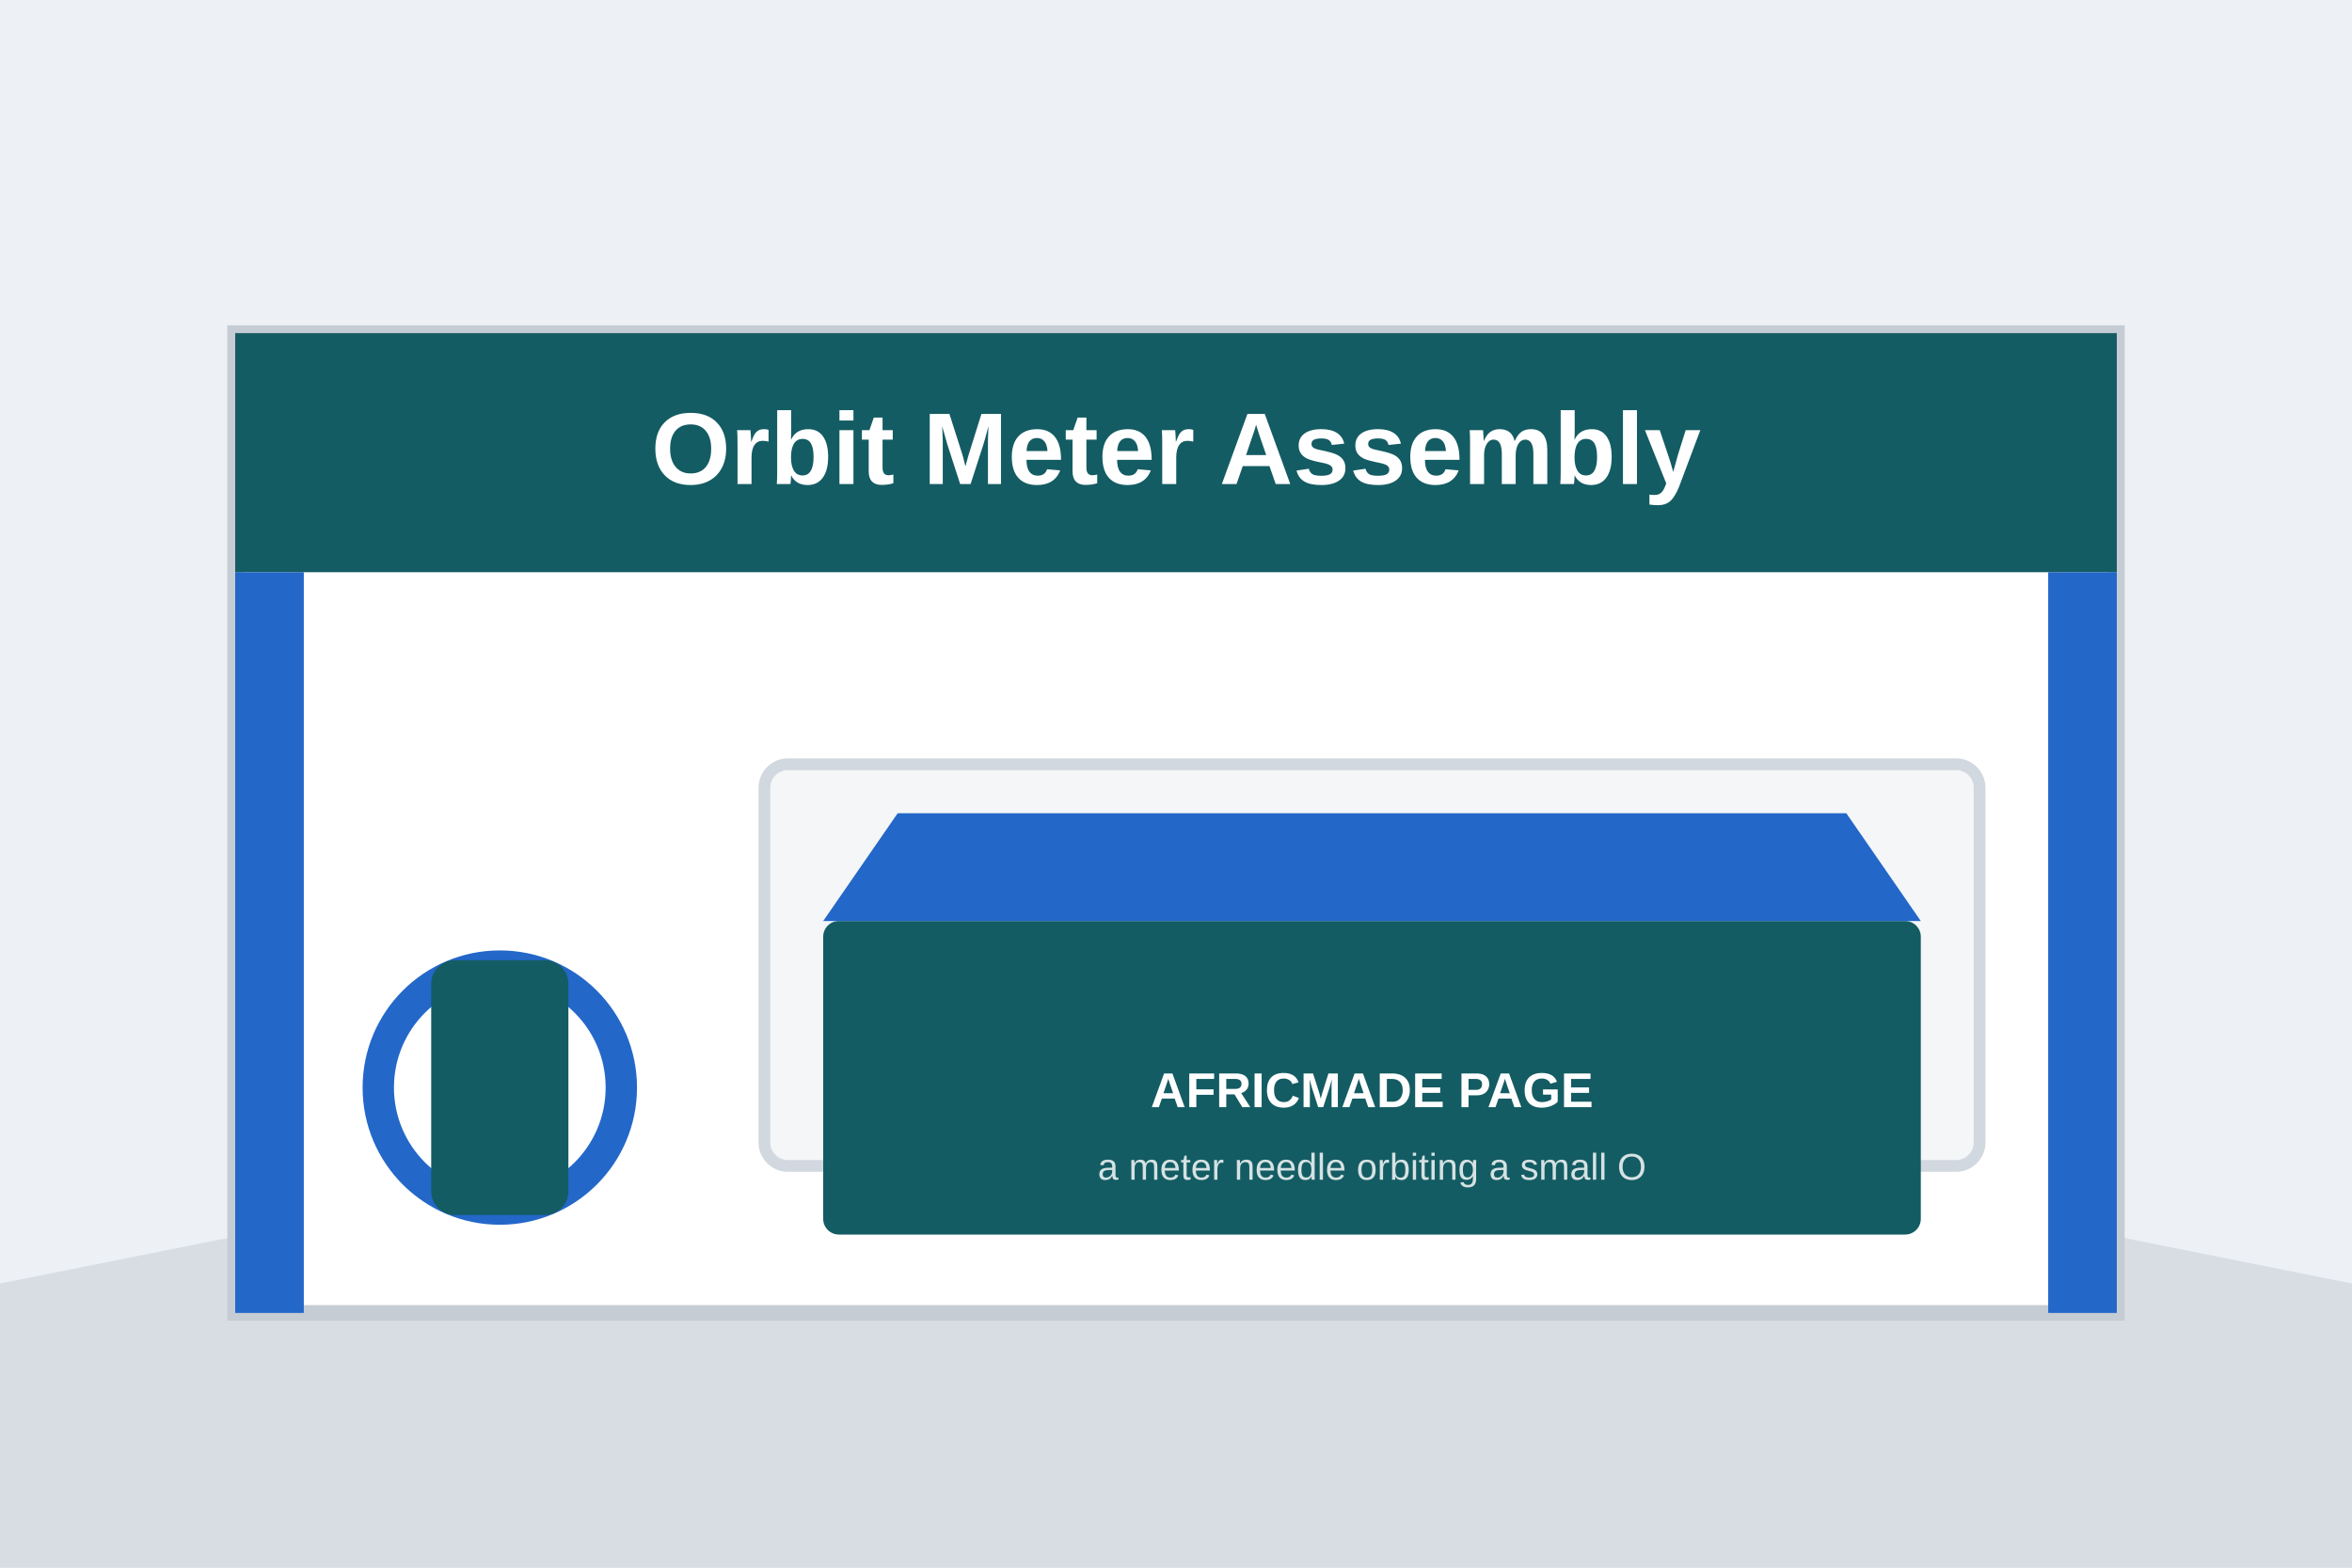
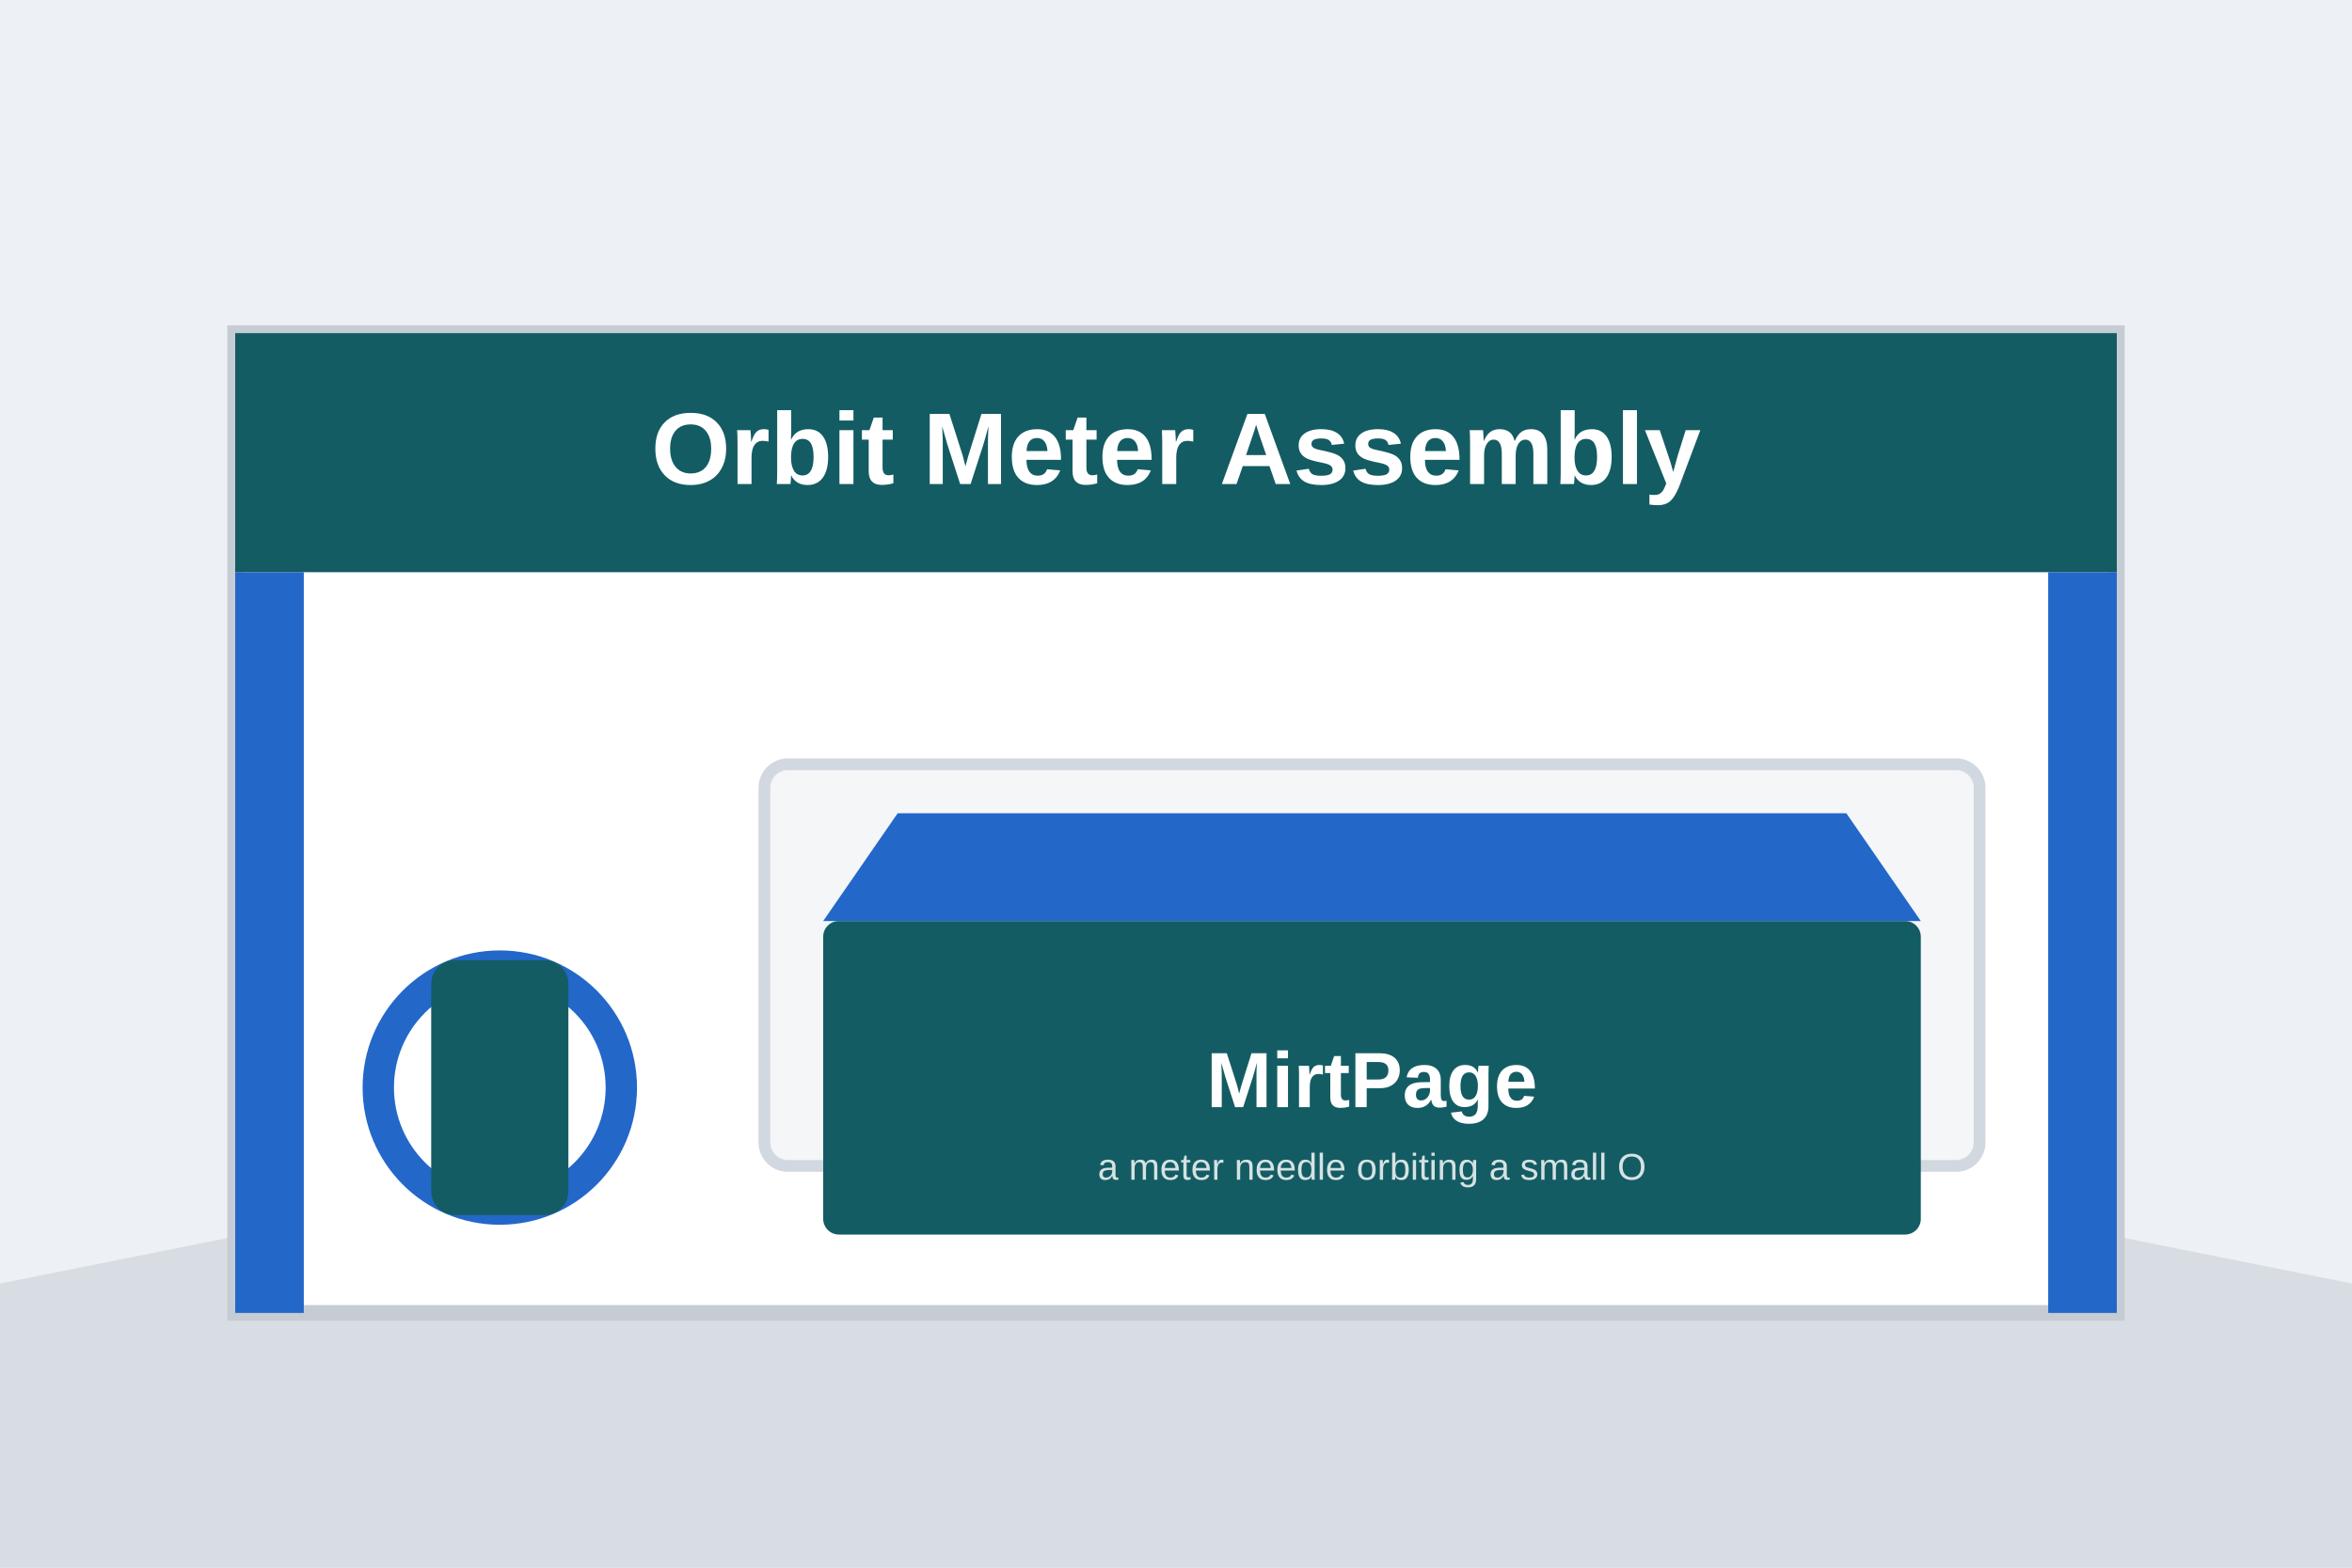
<svg xmlns="http://www.w3.org/2000/svg" viewBox="0 0 1200 800" role="img" aria-label="Illustrative booth for Orbit Meter Assembly">
  <rect width="1200" height="800" fill="#edf0f4" />
  <path d="M0 655L600 535l600 120v145H0z" fill="#d8dde3" />
  <path d="M120 170h960v500H120z" fill="#ffffff" stroke="#c5ccd4" stroke-width="8" />
  <path d="M120 170h960v122H120z" fill="#145c63" />
  <path d="M120 292h35v378h-35zM1045 292h35v378h-35z" fill="#2367c9" />
  <rect x="390" y="390" width="620" height="205" rx="12" fill="#f4f6f8" stroke="#d2d8df" stroke-width="6" />
  <rect x="420" y="470" width="560" height="160" rx="8" fill="#145c63" />
  <path d="M420 470h560l-38-55H458z" fill="#2367c9" />
  <circle cx="255" cy="555" r="62" fill="#ffffff" stroke="#2367c9" stroke-width="16" />
  <rect x="220" y="490" width="70" height="130" rx="12" fill="#145c63" />
  <text x="600" y="247" text-anchor="middle" font-family="Arial, Helvetica, sans-serif" font-size="52" font-weight="800" fill="#ffffff">Orbit Meter Assembly</text>
-   <text x="700" y="565" text-anchor="middle" font-family="Arial, Helvetica, sans-serif" font-size="25" font-weight="700" fill="#ffffff">AFRICMADE PAGE</text>
+   <text x="700" y="565" text-anchor="middle" font-family="Arial, Helvetica, sans-serif" font-size="40" font-weight="700" fill="#ffffff">MirtPage</text>
  <text x="700" y="602" text-anchor="middle" font-family="Arial, Helvetica, sans-serif" font-size="19" fill="#ffffff" opacity=".82">a meter needle orbiting a small O</text>
</svg>
